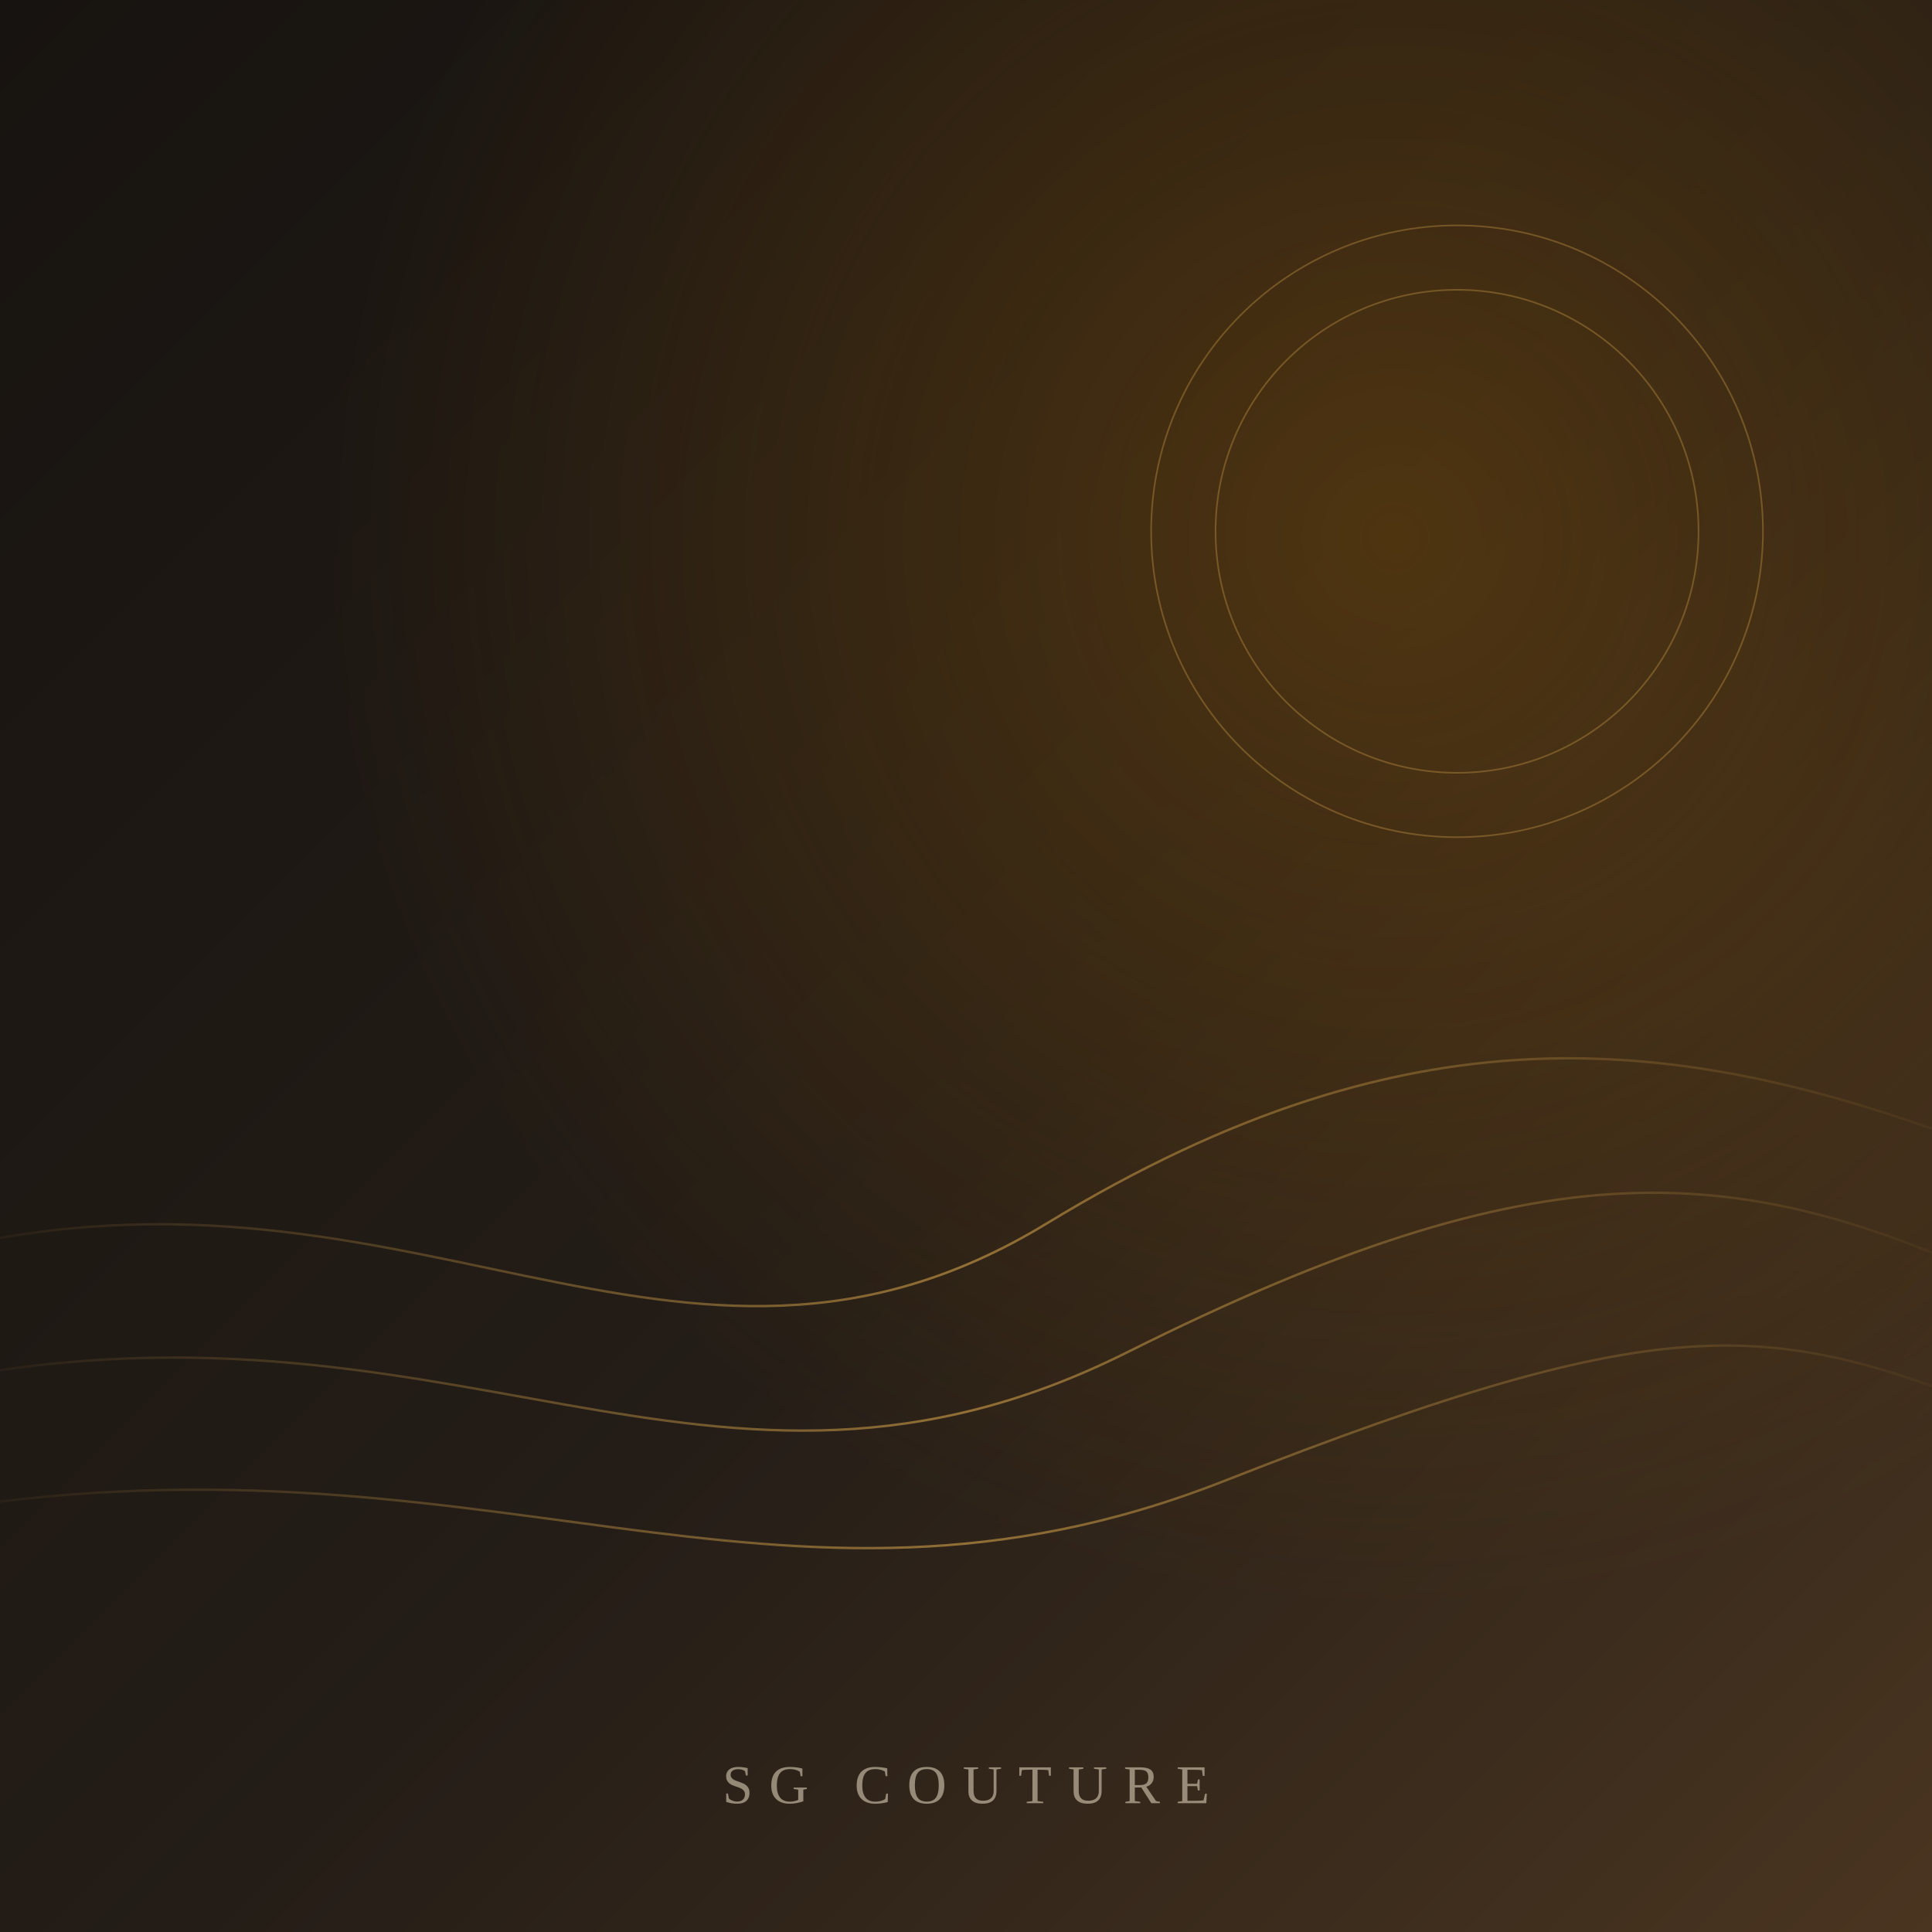
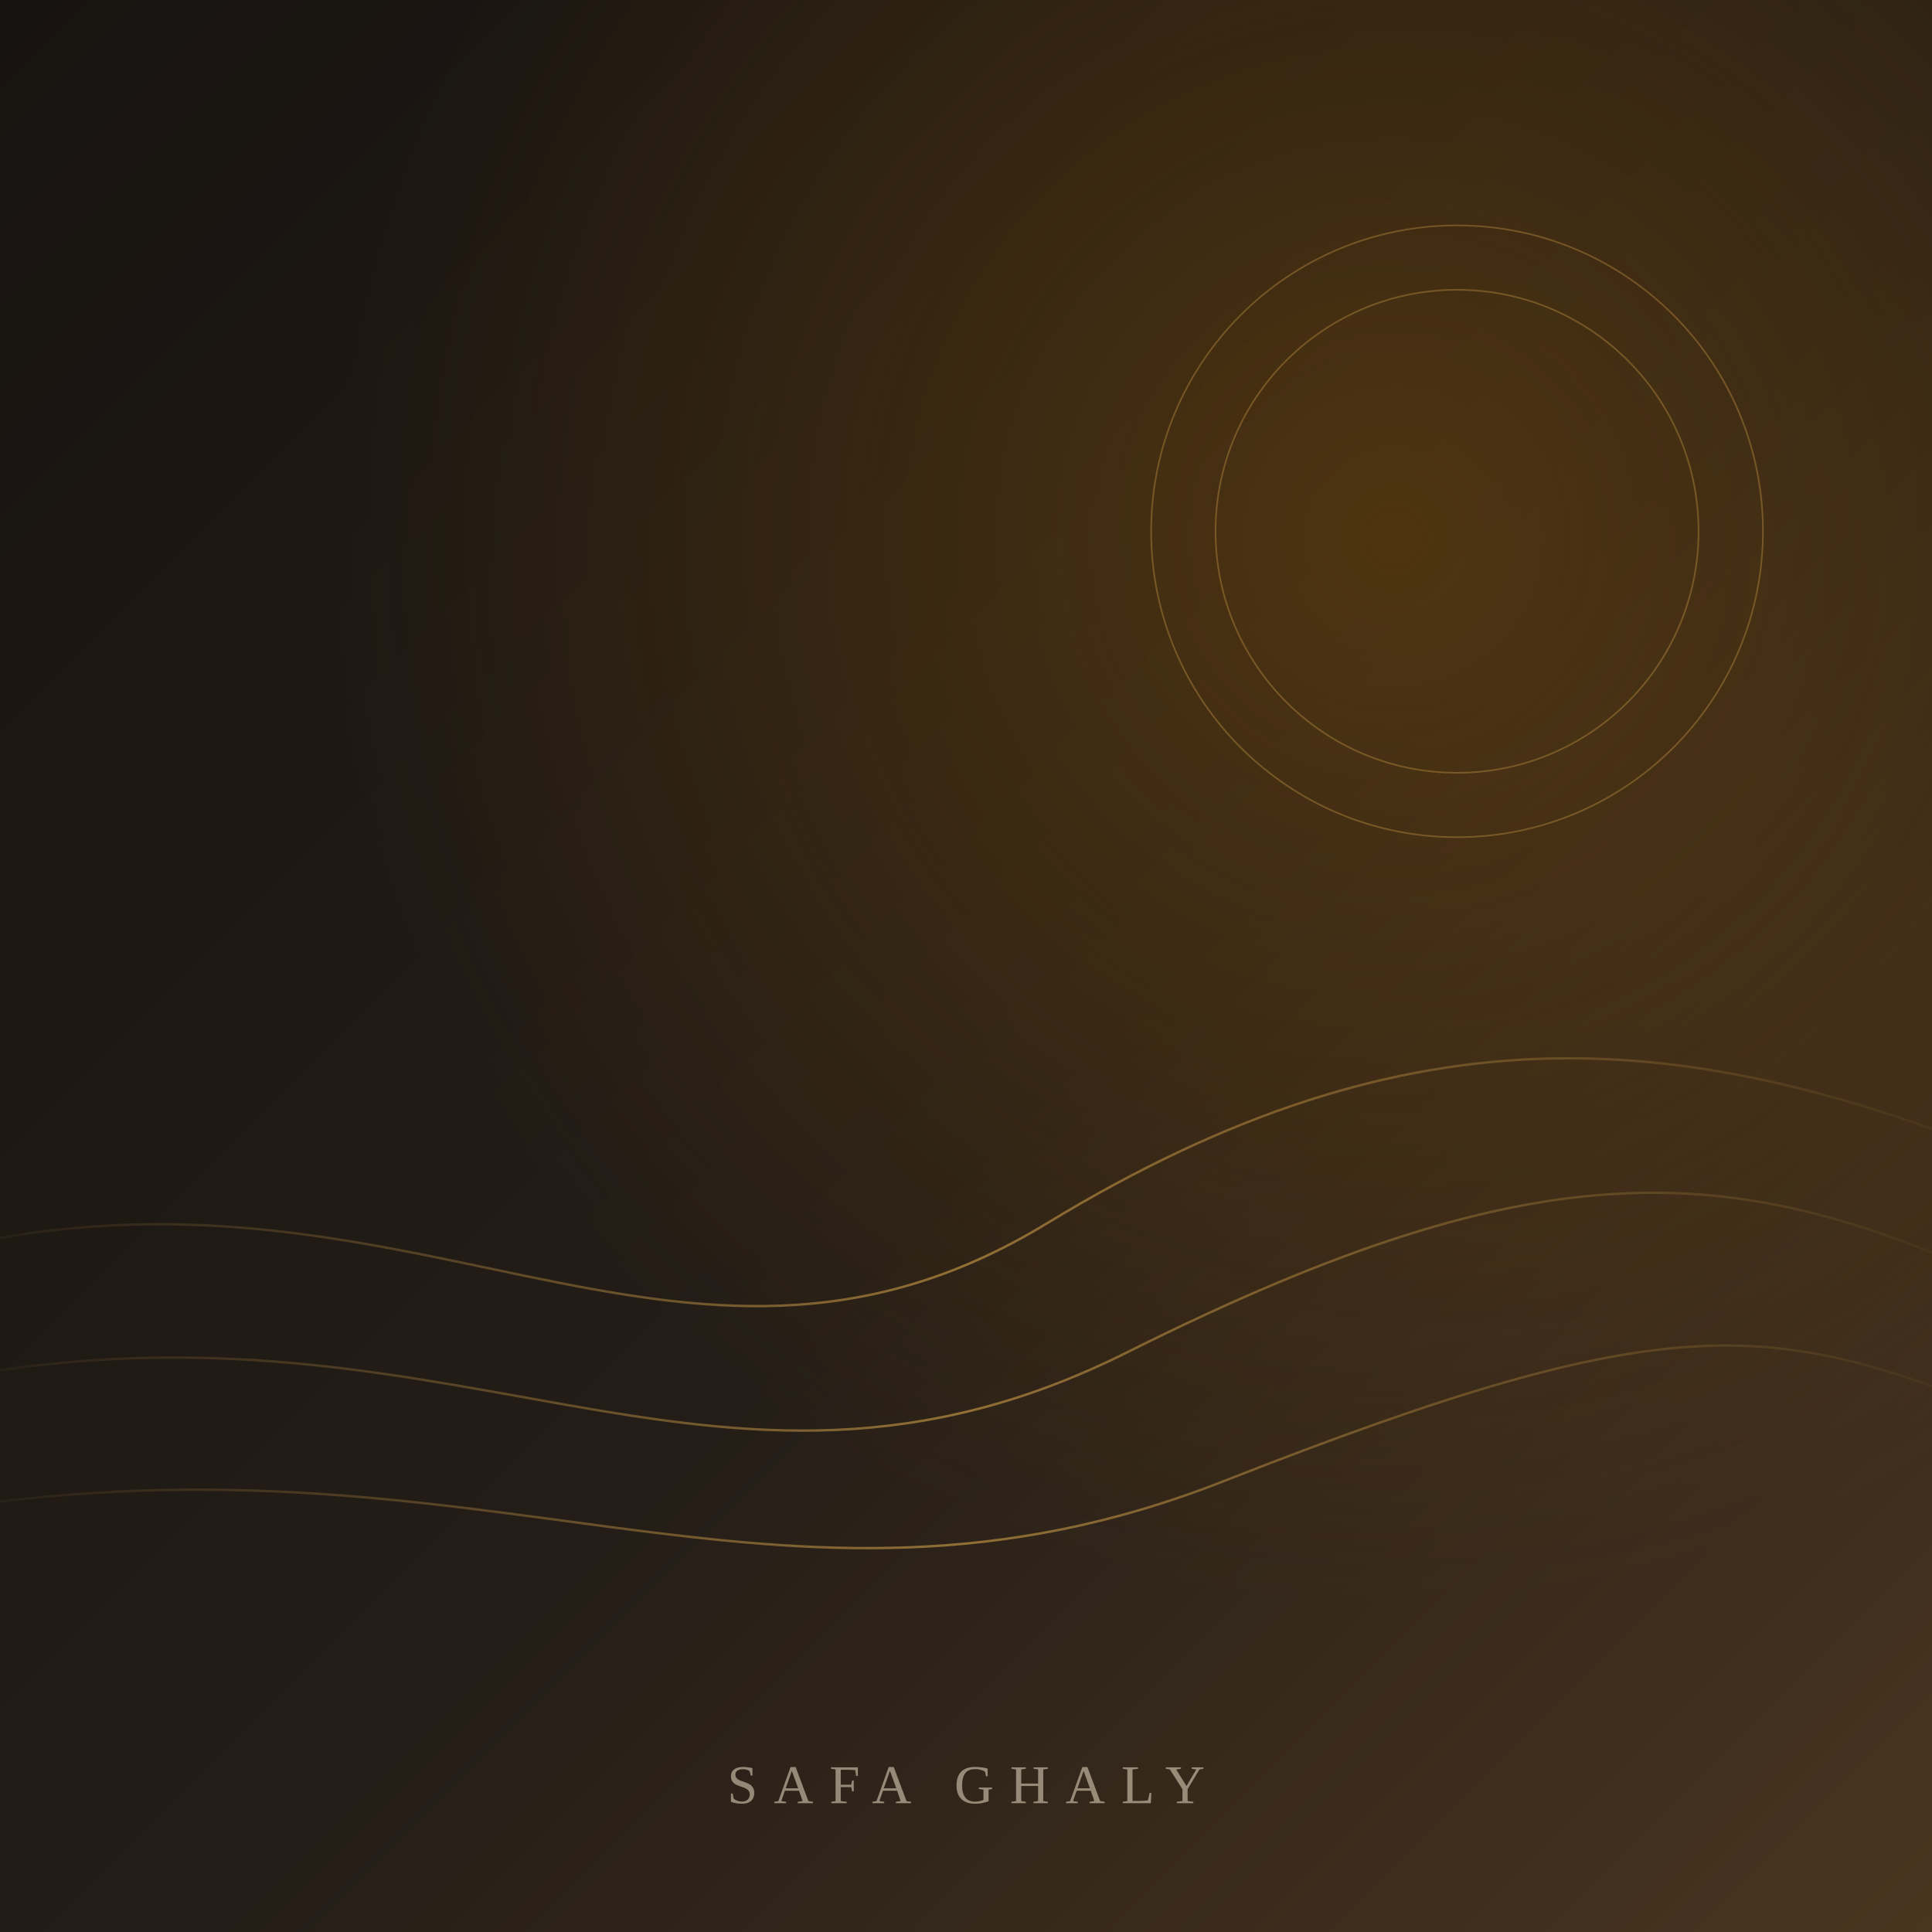
<svg xmlns="http://www.w3.org/2000/svg" viewBox="0 0 1200 1200" width="1200" height="1200" role="img" aria-label="">
  <defs>
    <linearGradient id="bgGrad" x1="0%" y1="0%" x2="100%" y2="100%">
      <stop offset="0%" stop-color="#171310" />
      <stop offset="55%" stop-color="#241d17" />
      <stop offset="100%" stop-color="#4a3520" />
    </linearGradient>
    <radialGradient id="glow" cx="72%" cy="28%" r="55%">
      <stop offset="0%" stop-color="#a16207" stop-opacity="0.35" />
      <stop offset="100%" stop-color="#a16207" stop-opacity="0" />
    </radialGradient>
    <linearGradient id="lineGrad" x1="0%" y1="0%" x2="100%" y2="0%">
      <stop offset="0%" stop-color="#d4a24a" stop-opacity="0" />
      <stop offset="50%" stop-color="#d4a24a" stop-opacity="0.75" />
      <stop offset="100%" stop-color="#d4a24a" stop-opacity="0" />
    </linearGradient>
  </defs>
  <rect width="1200" height="1200" fill="url(#bgGrad)" />
  <rect width="1200" height="1200" fill="url(#glow)" />
  <g fill="none" stroke="url(#lineGrad)" stroke-width="1.5" opacity="0.8">
    <path d="M -50 780 C 250 700, 420 900, 650 760 S 1050 640, 1250 720" />
    <path d="M -50 860 C 280 790, 440 970, 700 840 S 1080 720, 1250 800" />
    <path d="M -50 940 C 300 880, 480 1030, 760 920 S 1100 820, 1250 880" />
  </g>
  <g fill="none" stroke="#d4a24a" stroke-width="1" opacity="0.35">
    <circle cx="905" cy="330" r="150" />
    <circle cx="905" cy="330" r="190" />
  </g>
-   <text x="600" y="1120" text-anchor="middle" font-family="Georgia, 'Times New Roman', serif" font-size="34" letter-spacing="10" fill="#e9dcc4" opacity="0.55">SG COUTURE</text>
+   <text x="600" y="1120" text-anchor="middle" font-family="Georgia, 'Times New Roman', serif" font-size="34" letter-spacing="10" fill="#e9dcc4" opacity="0.55">SAFA GHALY</text>
</svg>
